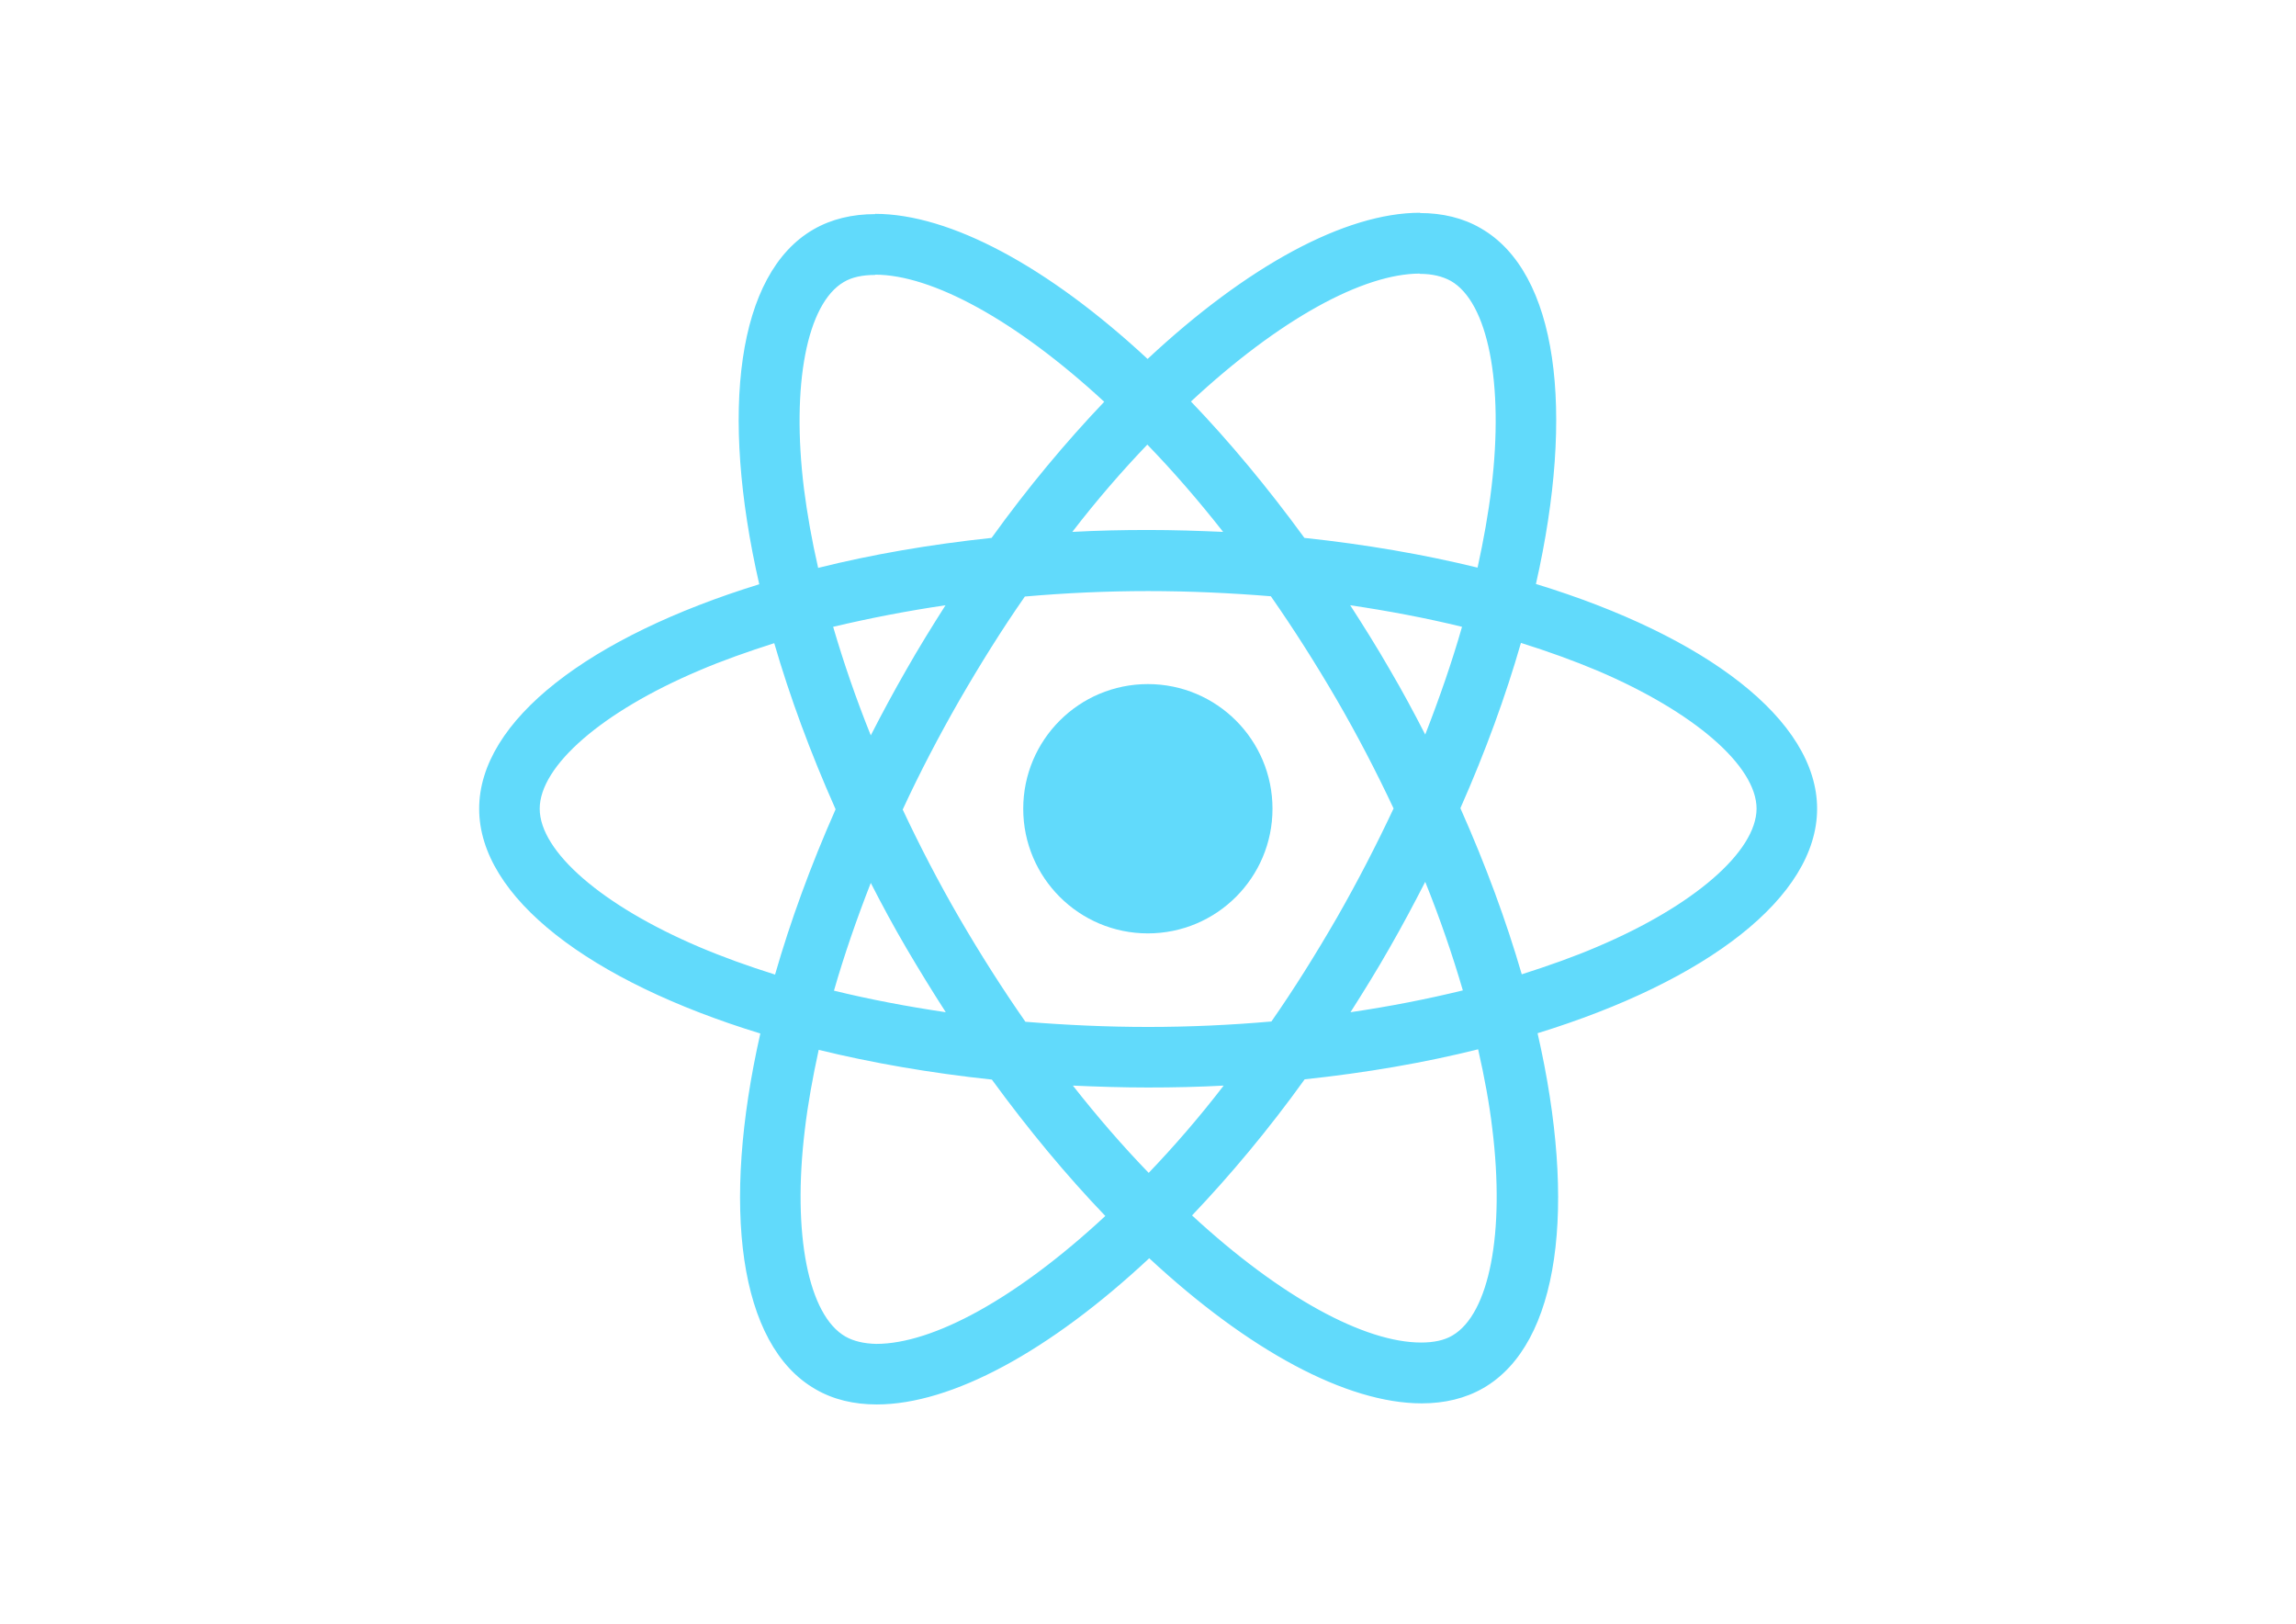
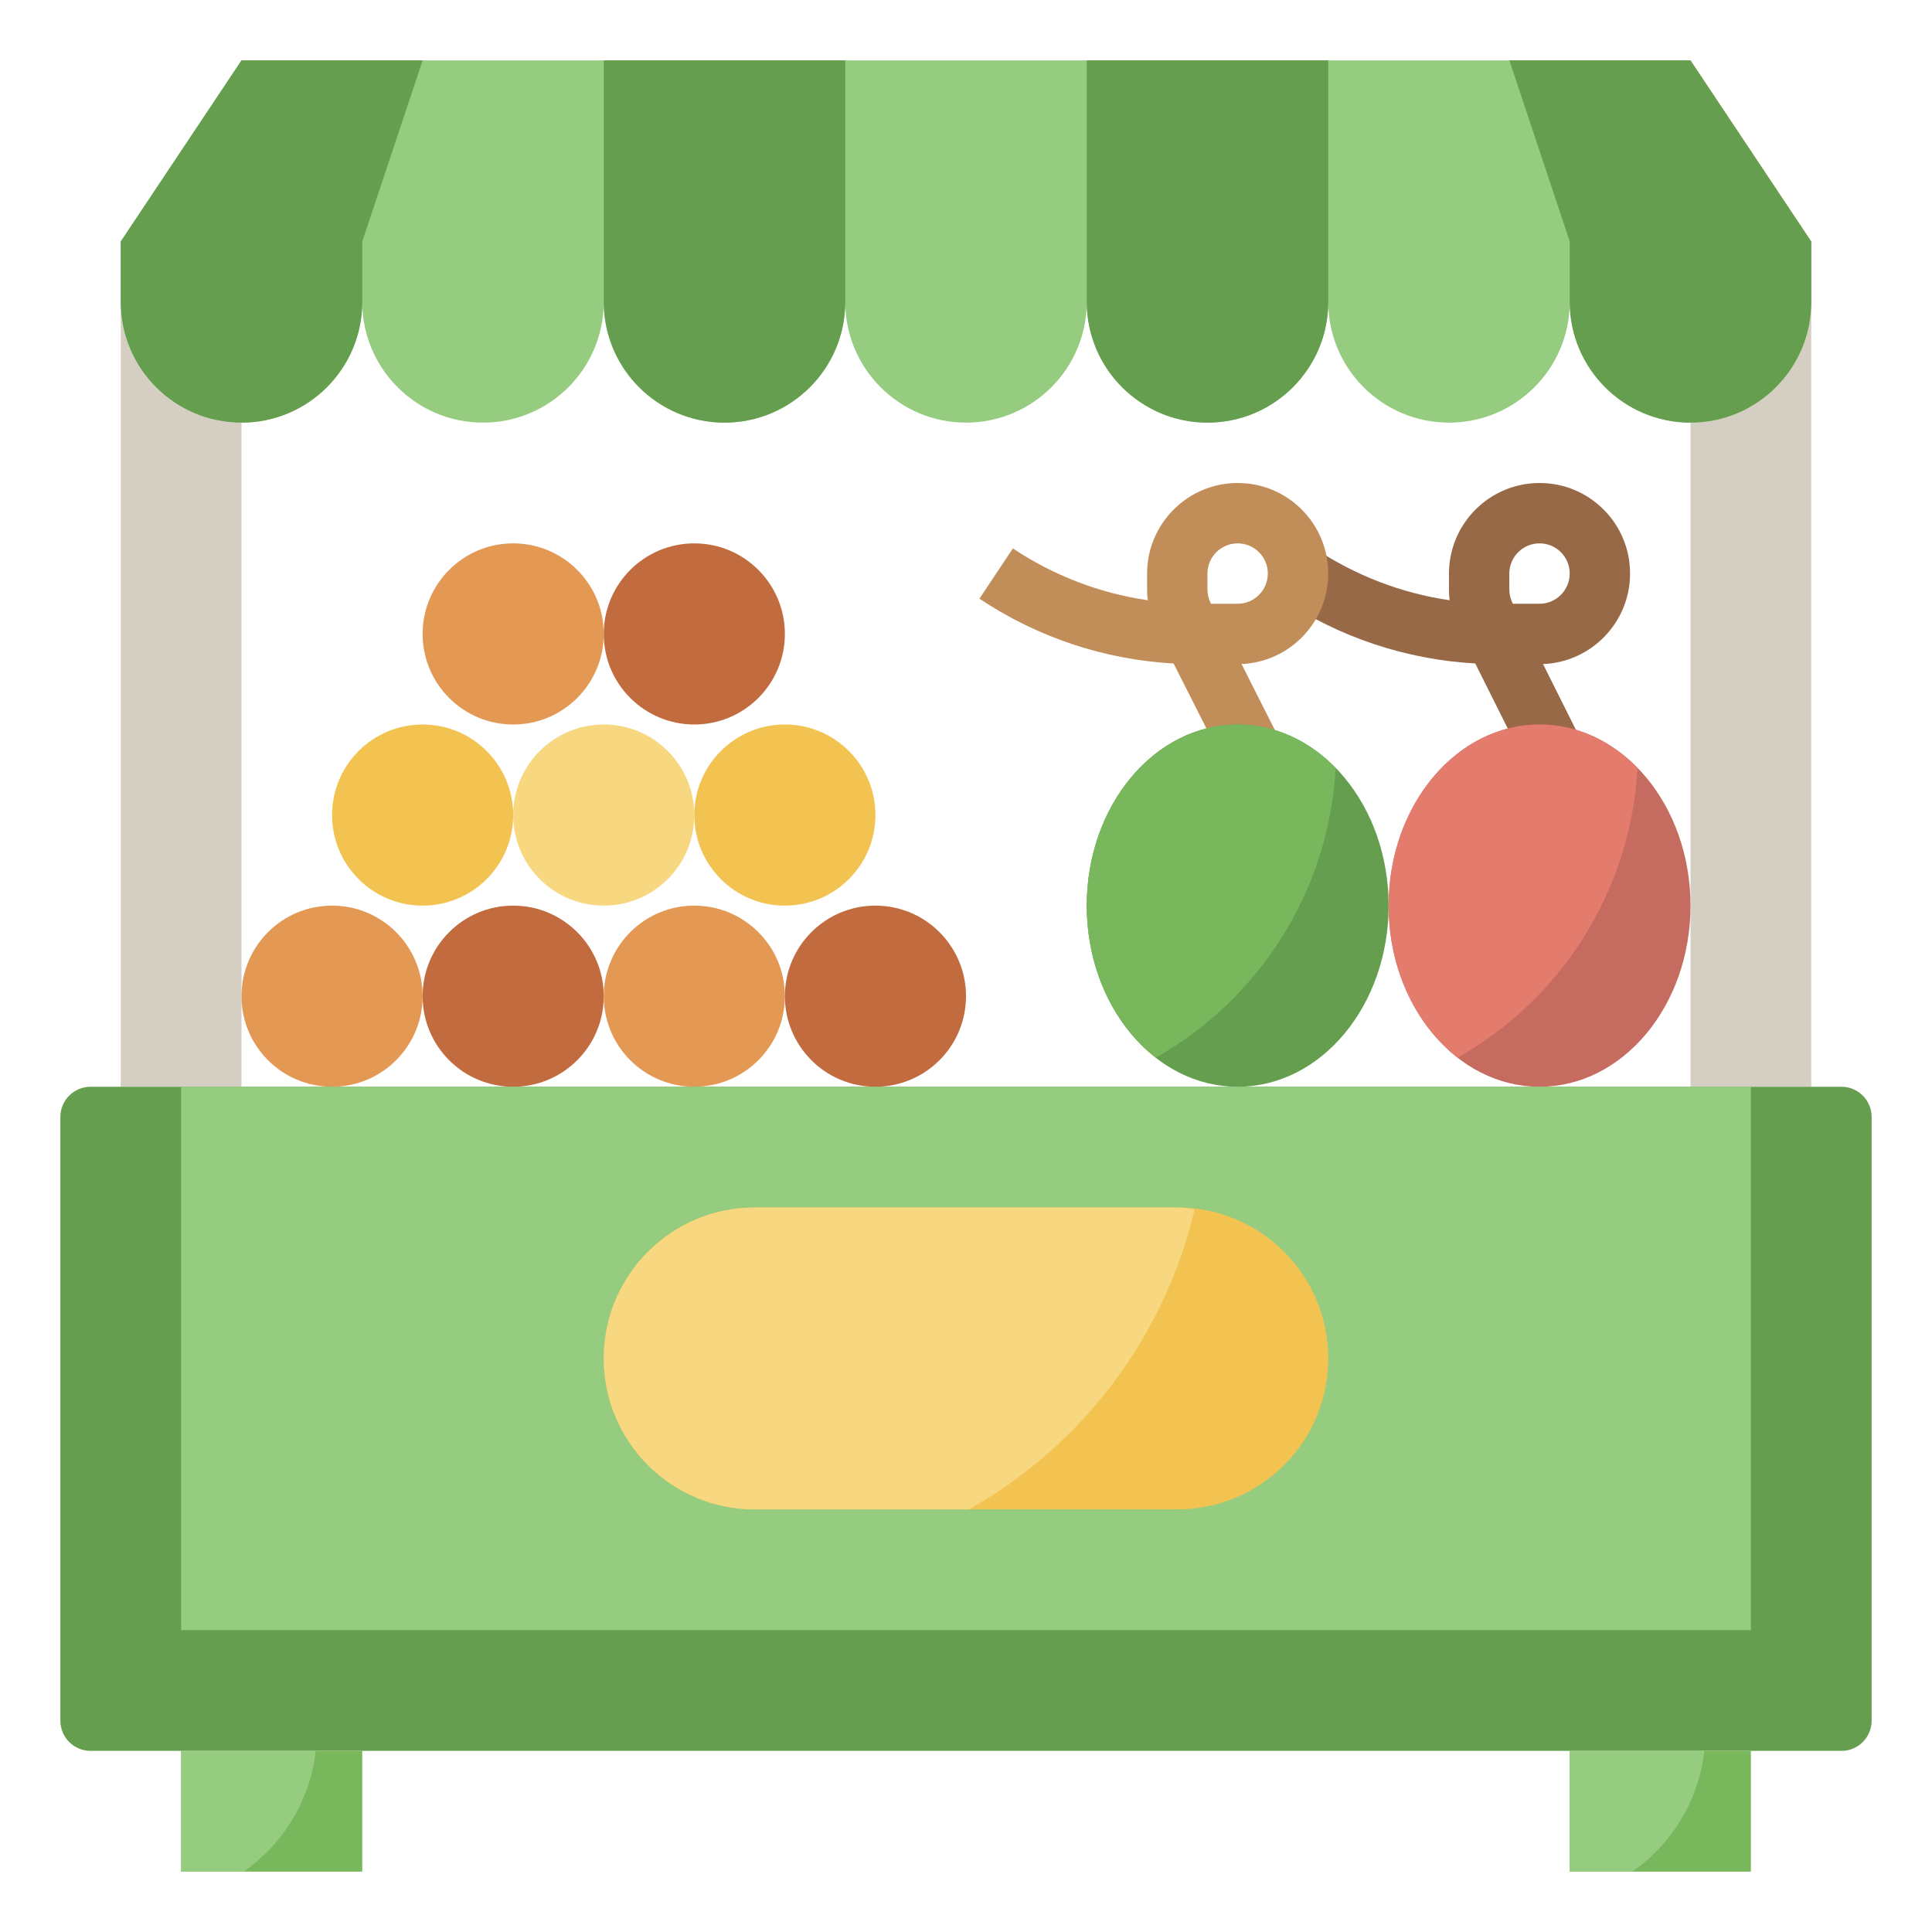
- <svg xmlns="http://www.w3.org/2000/svg" viewBox="0 0 841.9 595.3">
-   <g fill="#61DAFB">
-     <path d="M666.3 296.5c0-32.5-40.7-63.3-103.1-82.4 14.4-63.6 8-114.2-20.2-130.4-6.5-3.8-14.1-5.6-22.4-5.6v22.3c4.6 0 8.3.9 11.4 2.6 13.6 7.8 19.5 37.5 14.9 75.7-1.1 9.4-2.9 19.3-5.1 29.4-19.6-4.8-41-8.5-63.5-10.9-13.5-18.5-27.5-35.3-41.6-50 32.6-30.3 63.2-46.9 84-46.9V78c-27.5 0-63.5 19.6-99.9 53.6-36.4-33.8-72.4-53.2-99.9-53.2v22.3c20.7 0 51.4 16.5 84 46.6-14 14.7-28 31.4-41.3 49.9-22.6 2.4-44 6.1-63.6 11-2.3-10-4-19.7-5.2-29-4.7-38.2 1.1-67.9 14.6-75.8 3-1.8 6.9-2.6 11.5-2.6V78.5c-8.4 0-16 1.8-22.6 5.6-28.1 16.2-34.4 66.7-19.9 130.1-62.2 19.2-102.7 49.9-102.7 82.3 0 32.5 40.7 63.3 103.1 82.4-14.4 63.6-8 114.2 20.2 130.4 6.5 3.8 14.1 5.6 22.5 5.6 27.5 0 63.5-19.6 99.9-53.6 36.4 33.8 72.4 53.2 99.9 53.2 8.4 0 16-1.8 22.6-5.6 28.1-16.2 34.4-66.7 19.9-130.1 62-19.1 102.5-49.9 102.5-82.3zm-130.2-66.7c-3.7 12.9-8.3 26.2-13.5 39.5-4.1-8-8.4-16-13.1-24-4.6-8-9.5-15.8-14.4-23.4 14.2 2.1 27.9 4.7 41 7.9zm-45.8 106.5c-7.8 13.5-15.8 26.3-24.1 38.2-14.9 1.3-30 2-45.2 2-15.1 0-30.2-.7-45-1.9-8.3-11.9-16.4-24.6-24.2-38-7.6-13.1-14.5-26.4-20.8-39.8 6.2-13.4 13.2-26.8 20.7-39.9 7.8-13.5 15.8-26.3 24.1-38.2 14.9-1.3 30-2 45.2-2 15.1 0 30.2.7 45 1.9 8.3 11.9 16.4 24.6 24.2 38 7.6 13.1 14.5 26.4 20.8 39.8-6.3 13.4-13.2 26.8-20.7 39.9zm32.3-13c5.4 13.4 10 26.8 13.8 39.8-13.1 3.2-26.9 5.9-41.2 8 4.9-7.7 9.8-15.6 14.4-23.7 4.6-8 8.9-16.1 13-24.1zM421.2 430c-9.3-9.6-18.6-20.3-27.8-32 9 .4 18.2.7 27.5.7 9.4 0 18.7-.2 27.8-.7-9 11.7-18.3 22.4-27.5 32zm-74.4-58.9c-14.2-2.1-27.9-4.7-41-7.9 3.7-12.9 8.3-26.2 13.5-39.5 4.1 8 8.4 16 13.1 24 4.7 8 9.5 15.8 14.4 23.4zM420.7 163c9.3 9.6 18.6 20.3 27.8 32-9-.4-18.2-.7-27.5-.7-9.4 0-18.7.2-27.8.7 9-11.7 18.3-22.4 27.5-32zm-74 58.9c-4.9 7.7-9.8 15.6-14.4 23.7-4.6 8-8.9 16-13 24-5.4-13.4-10-26.8-13.8-39.8 13.1-3.1 26.9-5.8 41.2-7.9zm-90.5 125.2c-35.4-15.1-58.3-34.9-58.3-50.6 0-15.7 22.9-35.6 58.3-50.6 8.6-3.7 18-7 27.7-10.1 5.7 19.6 13.2 40 22.5 60.9-9.2 20.8-16.6 41.1-22.2 60.6-9.9-3.1-19.3-6.5-28-10.2zM310 490c-13.6-7.8-19.5-37.5-14.9-75.7 1.1-9.4 2.9-19.3 5.1-29.4 19.6 4.8 41 8.5 63.5 10.9 13.5 18.5 27.5 35.3 41.6 50-32.6 30.3-63.2 46.9-84 46.9-4.5-.1-8.3-1-11.3-2.7zm237.2-76.2c4.7 38.2-1.1 67.9-14.6 75.8-3 1.8-6.9 2.6-11.5 2.6-20.7 0-51.4-16.5-84-46.6 14-14.7 28-31.4 41.3-49.9 22.6-2.4 44-6.1 63.6-11 2.3 10.1 4.1 19.8 5.2 29.1zm38.5-66.7c-8.6 3.7-18 7-27.7 10.1-5.7-19.6-13.2-40-22.5-60.9 9.2-20.8 16.6-41.1 22.2-60.6 9.9 3.1 19.3 6.5 28.1 10.2 35.4 15.1 58.3 34.9 58.3 50.6-.1 15.7-23 35.6-58.4 50.6zM320.8 78.4z" />
-     <circle cx="420.9" cy="296.5" r="45.7" />
-     <path d="M520.5 78.1z" />
+ <svg xmlns="http://www.w3.org/2000/svg" width="512" height="512" x="0" y="0" viewBox="0 0 64 64" style="enable-background:new 0 0 512 512" xml:space="preserve" class="">
+   <g>
+     <g>
+       <g>
+         <path d="m50.818 25.878-1.948-3.9c-2.295-.129-4.502-.865-6.425-2.146l1.108-1.665c1.354.902 2.875 1.484 4.467 1.717-.015-.118-.021-.238-.021-.356v-.528c0-1.654 1.346-3 2.999-3h.002c.801 0 1.554.312 2.12.878s.878 1.32.878 2.122c0 1.615-1.282 2.936-2.883 2.998l1.493 2.987zm-.701-5.878h.881c.552 0 1-.449 1-1 0-.268-.104-.519-.292-.708-.188-.188-.439-.292-.707-.292-.552 0-1.001.448-1.001 1v.528c0 .153.037.308.106.447z" fill="#976947" data-original="#976947" />
+       </g>
+       <g>
+         <path d="m40.85 25.882-1.973-3.903c-2.297-.128-4.507-.864-6.432-2.147l1.108-1.665c1.354.902 2.875 1.484 4.467 1.717-.015-.118-.021-.238-.021-.356v-.528c0-1.654 1.346-3 2.999-3h.002c.801 0 1.554.312 2.12.878s.878 1.32.878 2.122c0 1.611-1.276 2.93-2.871 2.997l1.507 2.984zm-.733-5.882h.881c.552 0 1-.449 1-1 0-.268-.104-.519-.292-.708-.188-.188-.439-.292-.707-.292-.552 0-1.001.448-1.001 1v.528c0 .153.037.308.106.447z" fill="#c18e59" data-original="#c18e59" />
+       </g>
+       <path d="m60 36v-26c0 2.209-1.791 4-4 4v22z" fill="#d5cec2" data-original="#d5cec2" />
+       <path d="m4 36v-26c0 2.209 1.791 4 4 4v22z" fill="#d5cec2" data-original="#d5cec2" />
+       <path d="m12 10c0 2.209-1.791 4-4 4-2.209 0-4-1.791-4-4v-2l4-6h48l4 6v2c0 2.209-1.791 4-4 4-2.209 0-4-1.791-4-4 0 2.209-1.791 4-4 4-2.209 0-4-1.791-4-4 0 2.209-1.791 4-4 4-2.209 0-4-1.791-4-4 0 2.209-1.791 4-4 4-2.209 0-4-1.791-4-4 0 2.209-1.791 4-4 4-2.209 0-4-1.791-4-4 0 2.209-1.791 4-4 4-2.209 0-4-1.791-4-4z" fill="#96cc7f" data-original="#96cc7f" class="" />
+       <g fill="#669e4f">
+         <path d="m28 2v6 2c0 2.209-1.791 4-4 4-2.209 0-4-1.791-4-4v-2-6z" fill="#669e4f" data-original="#669e4f" class="" />
+         <path d="m44 2v6 2c0 2.209-1.791 4-4 4-2.209 0-4-1.791-4-4v-2-6z" fill="#669e4f" data-original="#669e4f" class="" />
+         <path d="m12 8 2-6h-6l-4 6v2c0 2.209 1.791 4 4 4 2.209 0 4-1.791 4-4z" fill="#669e4f" data-original="#669e4f" class="" />
+         <path d="m52 8-2-6h6l4 6v2c0 2.209-1.791 4-4 4-2.209 0-4-1.791-4-4z" fill="#669e4f" data-original="#669e4f" class="" />
+         <path d="m61 58h-58c-.552 0-1-.448-1-1v-20c0-.552.448-1 1-1h58c.552 0 1 .448 1 1v20c0 .552-.448 1-1 1z" fill="#669e4f" data-original="#669e4f" class="" />
+       </g>
+       <path d="m6 58v4h6v-4" fill="#78b75b" data-original="#78b75b" class="" />
+       <path d="m52 58v4h6v-4" fill="#78b75b" data-original="#78b75b" class="" />
+       <circle cx="11" cy="33" fill="#e39854" r="3" data-original="#e39854" />
+       <circle cx="17" cy="33" fill="#c16b3f" r="3" data-original="#c16b3f" class="" />
+       <circle cx="23" cy="33" fill="#e39854" r="3" data-original="#e39854" />
+       <circle cx="29" cy="33" fill="#c16b3f" r="3" data-original="#c16b3f" class="" />
+       <circle cx="14" cy="27" fill="#f2c351" r="3" data-original="#f2c351" class="" />
+       <circle cx="20" cy="27" fill="#f7d881" r="3" data-original="#f7d881" />
+       <circle cx="26" cy="27" fill="#f2c351" r="3" data-original="#f2c351" class="" />
+       <circle cx="17" cy="21" fill="#e39854" r="3" data-original="#e39854" />
+       <circle cx="23" cy="21" fill="#c16b3f" r="3" data-original="#c16b3f" class="" />
+       <ellipse cx="51" cy="30" fill="#c66b60" rx="5" ry="6" data-original="#c66b60" class="" />
+       <ellipse cx="41" cy="30" fill="#669e4f" rx="5" ry="6" data-original="#669e4f" class="" />
+       <path d="m6 36v18h52v-18" fill="#96cc7f" data-original="#96cc7f" class="" />
+       <path d="m39 50h-14c-2.761 0-5-2.239-5-5 0-2.761 2.239-5 5-5h14c2.761 0 5 2.239 5 5 0 2.761-2.239 5-5 5z" fill="#f2c351" data-original="#f2c351" class="" />
+       <path d="m39 40h-14c-2.761 0-5 2.239-5 5s2.239 5 5 5h7.101c3.715-2.096 6.469-5.679 7.473-9.942-.191-.022-.378-.058-.574-.058z" fill="#f7d881" data-original="#f7d881">
+                     
+                 </path>
+       <path d="m41 24c-2.761 0-5 2.686-5 6 0 2.113.912 3.967 2.288 5.036 3.394-1.921 5.729-5.474 5.958-9.595-.874-.896-2.006-1.441-3.246-1.441z" fill="#78b75b" data-original="#78b75b" class="">
+ 
+                 </path>
+       <path d="m51 24c-2.761 0-5 2.686-5 6 0 2.113.912 3.967 2.288 5.036 3.394-1.921 5.729-5.474 5.958-9.595-.874-.896-2.006-1.441-3.246-1.441z" fill="#e47c6e" data-original="#e47c6e" class="">
+ 
+                 </path>
+       <path d="m6 58v4h2.073c1.298-.909 2.198-2.346 2.386-4z" fill="#96cc7f" data-original="#96cc7f" class="">
+ 
+                 </path>
+       <path d="m52 58v4h2.073c1.298-.909 2.198-2.346 2.386-4z" fill="#96cc7f" data-original="#96cc7f" class="">
+ 
+                 </path>
+     </g>
  </g>
</svg>
